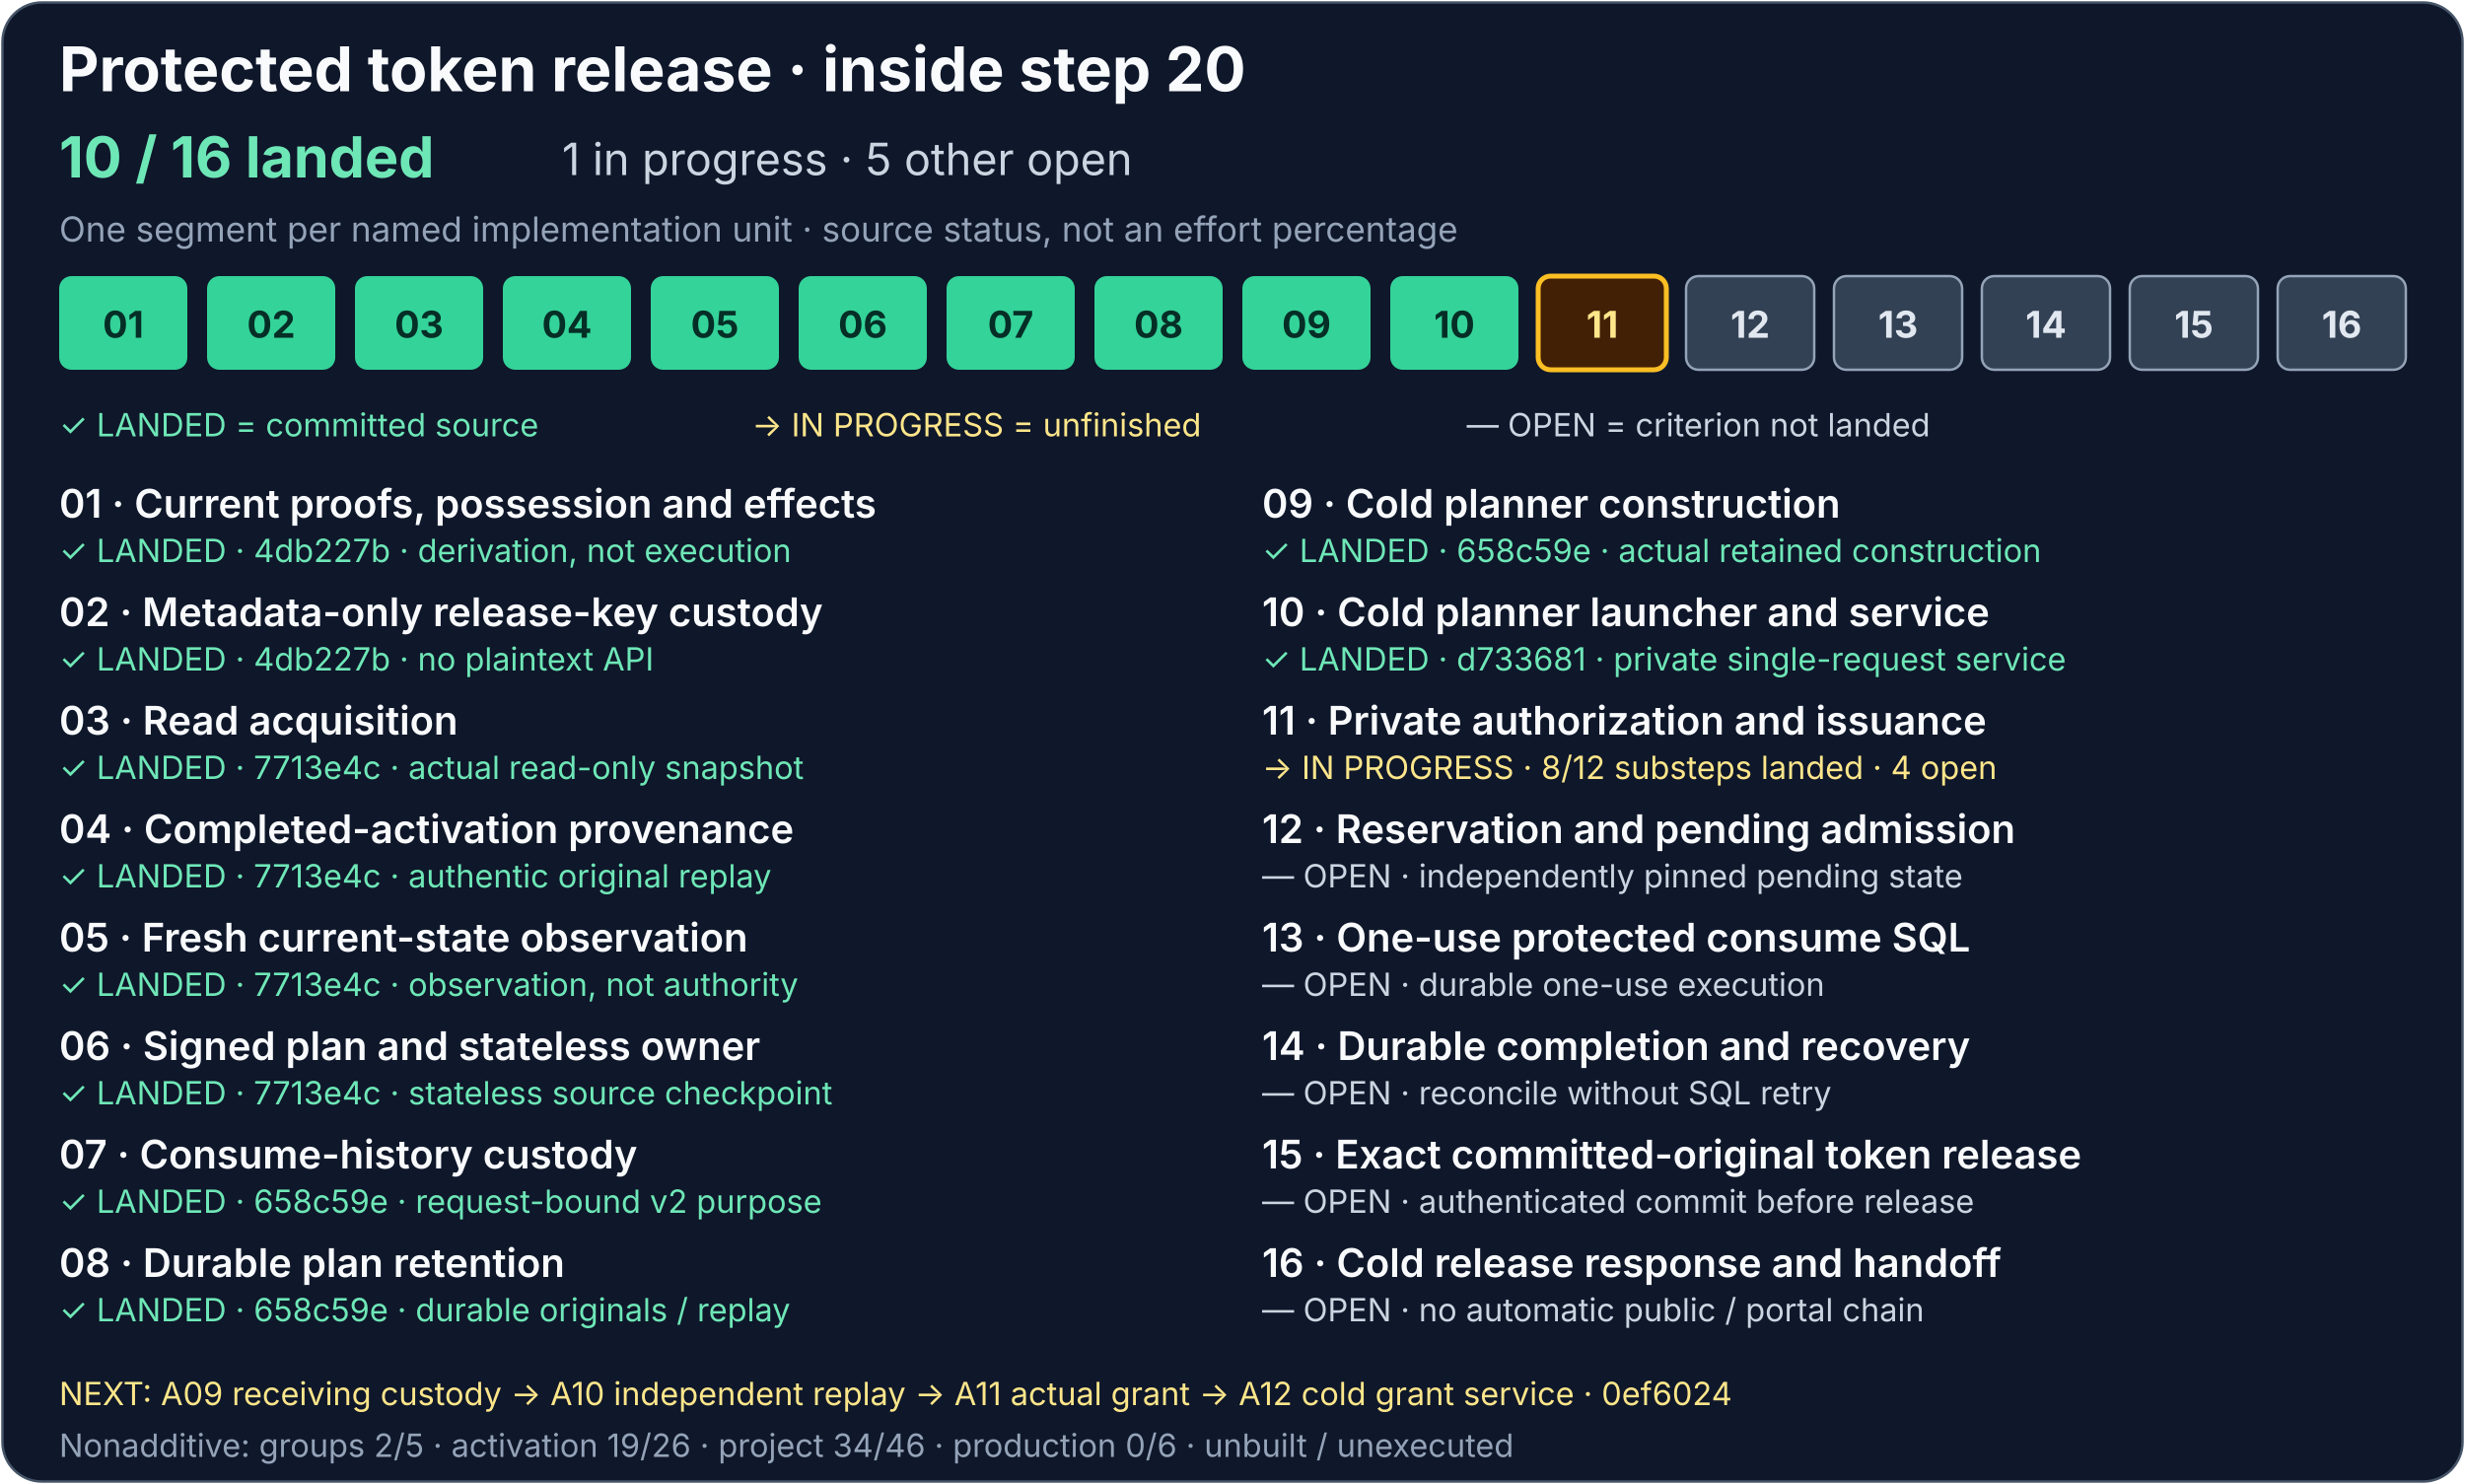
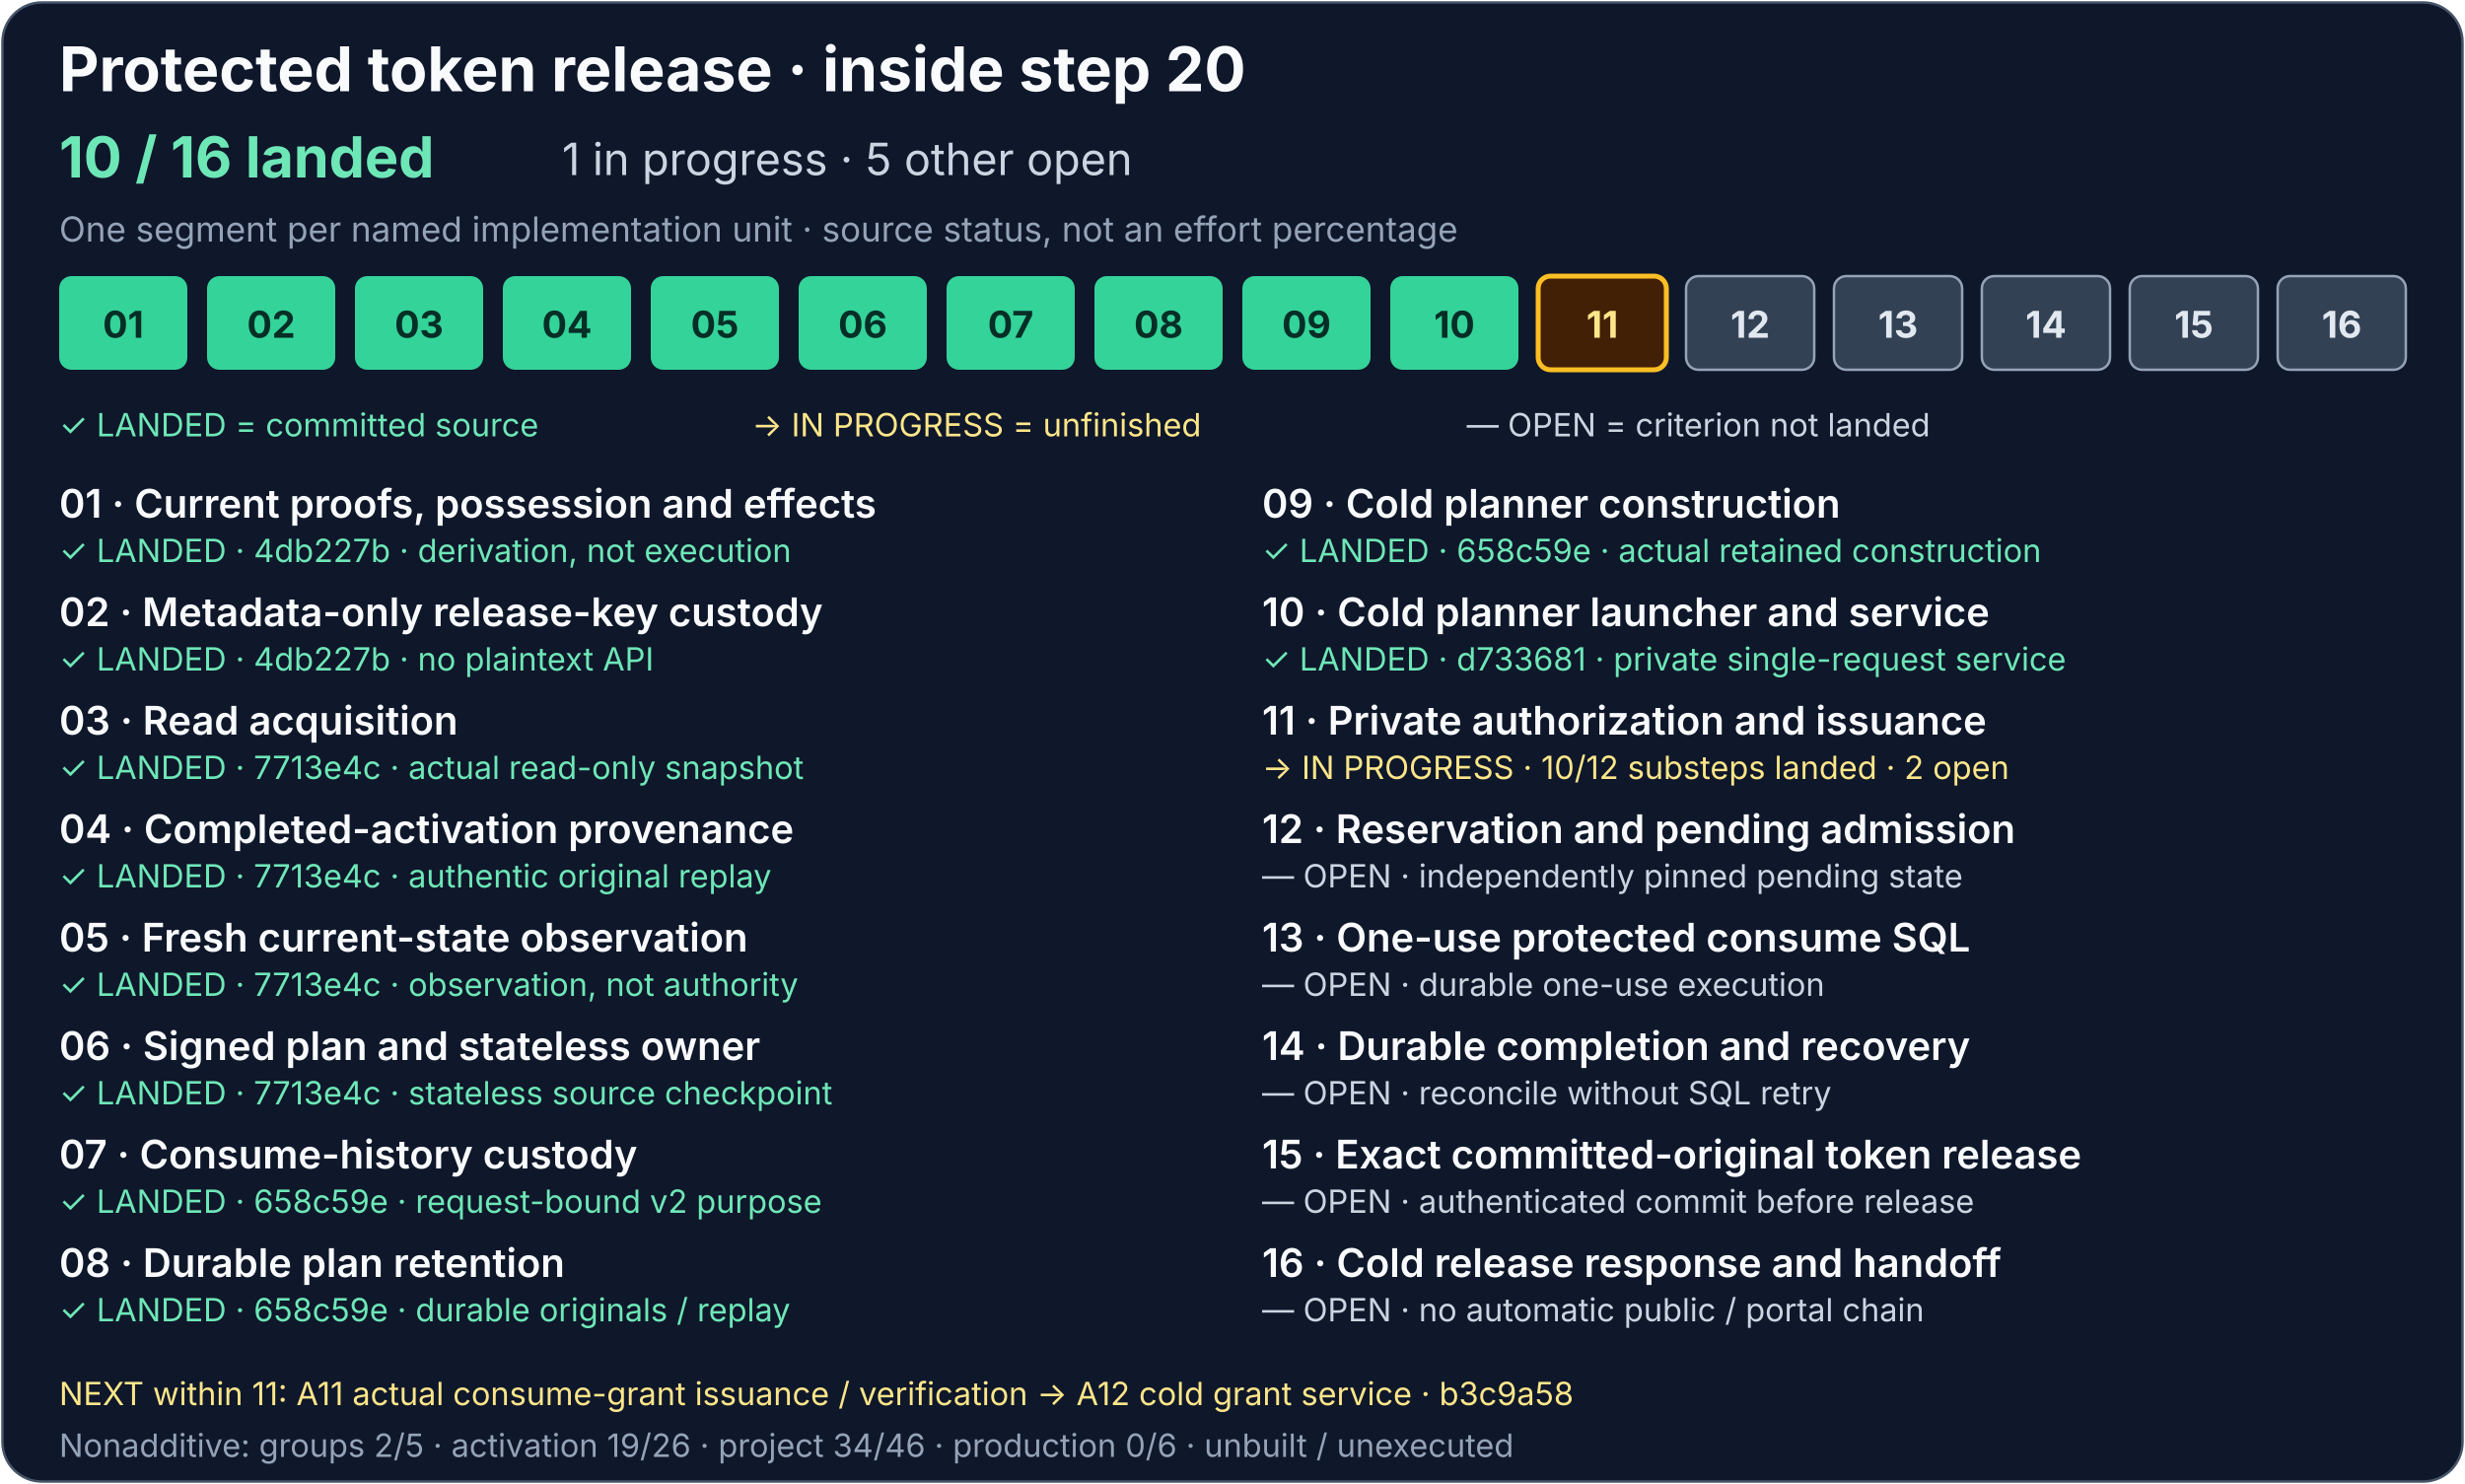
<svg xmlns="http://www.w3.org/2000/svg" width="1000" height="602" viewBox="0 0 1000 602" role="img" aria-labelledby="release-title release-description">
  <rect x="1" y="1" width="998" height="600" rx="16" fill="#0f172a" stroke="#475569" />
  <g font-family="system-ui, -apple-system, Segoe UI, sans-serif">
    <text x="24" y="37" fill="#f8fafc" font-size="25" font-weight="700">Protected token release · inside step 20</text>
    <text x="24" y="72" fill="#6ee7b7" font-size="23" font-weight="700">10 / 16 landed</text>
    <text x="228" y="71" fill="#cbd5e1" font-size="18">1 in progress · 5 other open</text>
    <text x="24" y="98" fill="#94a3b8" font-size="14">One segment per named implementation unit · source status, not an effort percentage</text>
    <g fill="#34d399">
      <rect x="24" y="112" width="52" height="38" rx="5" />
      <rect x="84" y="112" width="52" height="38" rx="5" />
      <rect x="144" y="112" width="52" height="38" rx="5" />
      <rect x="204" y="112" width="52" height="38" rx="5" />
      <rect x="264" y="112" width="52" height="38" rx="5" />
      <rect x="324" y="112" width="52" height="38" rx="5" />
    </g>
    <g fill="#34d399">
      <rect x="384" y="112" width="52" height="38" rx="5" />
      <rect x="444" y="112" width="52" height="38" rx="5" />
      <rect x="504" y="112" width="52" height="38" rx="5" />
      <rect x="564" y="112" width="52" height="38" rx="5" />
    </g>
    <g fill="#334155" stroke="#94a3b8">
      <rect x="624" y="112" width="52" height="38" rx="5" fill="#422006" stroke="#fbbf24" stroke-width="2" />
      <rect x="684" y="112" width="52" height="38" rx="5" />
      <rect x="744" y="112" width="52" height="38" rx="5" />
      <rect x="804" y="112" width="52" height="38" rx="5" />
      <rect x="864" y="112" width="52" height="38" rx="5" />
      <rect x="924" y="112" width="52" height="38" rx="5" />
    </g>
    <g font-size="15" font-weight="700" text-anchor="middle">
      <g fill="#052e26">
        <text x="50" y="137">01</text>
        <text x="110" y="137">02</text>
        <text x="170" y="137">03</text>
        <text x="230" y="137">04</text>
        <text x="290" y="137">05</text>
        <text x="350" y="137">06</text>
      </g>
      <g fill="#052e26">
        <text x="410" y="137">07</text>
        <text x="470" y="137">08</text>
        <text x="530" y="137">09</text>
        <text x="590" y="137">10</text>
      </g>
      <g fill="#e2e8f0">
        <text x="650" y="137" fill="#fde68a">11</text>
        <text x="710" y="137">12</text>
        <text x="770" y="137">13</text>
        <text x="830" y="137">14</text>
        <text x="890" y="137">15</text>
        <text x="950" y="137">16</text>
      </g>
    </g>
    <text x="24" y="177" fill="#6ee7b7" font-size="13">✓ LANDED = committed source</text>
    <text x="305" y="177" fill="#fde68a" font-size="13">→ IN PROGRESS = unfinished</text>
    <text x="595" y="177" fill="#cbd5e1" font-size="13">— OPEN = criterion not landed</text>
    <g fill="#f8fafc" font-size="16" font-weight="600">
      <text x="24" y="210">01 · Current proofs, possession and effects</text>
      <text x="24" y="254">02 · Metadata-only release-key custody</text>
      <text x="24" y="298">03 · Read acquisition</text>
      <text x="24" y="342">04 · Completed-activation provenance</text>
      <text x="24" y="386">05 · Fresh current-state observation</text>
      <text x="24" y="430">06 · Signed plan and stateless owner</text>
      <text x="24" y="474">07 · Consume-history custody</text>
      <text x="24" y="518">08 · Durable plan retention</text>
      <text x="512" y="210">09 · Cold planner construction</text>
      <text x="512" y="254">10 · Cold planner launcher and service</text>
      <text x="512" y="298">11 · Private authorization and issuance</text>
      <text x="512" y="342">12 · Reservation and pending admission</text>
      <text x="512" y="386">13 · One-use protected consume SQL</text>
      <text x="512" y="430">14 · Durable completion and recovery</text>
      <text x="512" y="474">15 · Exact committed-original token release</text>
      <text x="512" y="518">16 · Cold release response and handoff</text>
    </g>
    <g font-size="13">
      <g fill="#6ee7b7">
        <text x="24" y="228">✓ LANDED · 4db227b · derivation, not execution</text>
        <text x="24" y="272">✓ LANDED · 4db227b · no plaintext API</text>
        <text x="24" y="316">✓ LANDED · 7713e4c · actual read-only snapshot</text>
        <text x="24" y="360">✓ LANDED · 7713e4c · authentic original replay</text>
        <text x="24" y="404">✓ LANDED · 7713e4c · observation, not authority</text>
        <text x="24" y="448">✓ LANDED · 7713e4c · stateless source checkpoint</text>
      </g>
      <g fill="#6ee7b7">
        <text x="24" y="492">✓ LANDED · 658c59e · request-bound v2 purpose</text>
        <text x="24" y="536">✓ LANDED · 658c59e · durable originals / replay</text>
        <text x="512" y="228">✓ LANDED · 658c59e · actual retained construction</text>
        <text x="512" y="272">✓ LANDED · d733681 · private single-request service</text>
      </g>
      <g fill="#cbd5e1">
-         <text x="512" y="316" fill="#fde68a">→ IN PROGRESS · 8/12 substeps landed · 4 open</text>
+         <text x="512" y="316" fill="#fde68a">→ IN PROGRESS · 10/12 substeps landed · 2 open</text>
        <text x="512" y="360">— OPEN · independently pinned pending state</text>
        <text x="512" y="404">— OPEN · durable one-use execution</text>
        <text x="512" y="448">— OPEN · reconcile without SQL retry</text>
        <text x="512" y="492">— OPEN · authenticated commit before release</text>
        <text x="512" y="536">— OPEN · no automatic public / portal chain</text>
      </g>
    </g>
-     <text x="24" y="570" fill="#fde68a" font-size="13">NEXT: A09 receiving custody → A10 independent replay → A11 actual grant → A12 cold grant service · 0ef6024</text>
+     <text x="24" y="570" fill="#fde68a" font-size="13">NEXT within 11: A11 actual consume-grant issuance / verification → A12 cold grant service · b3c9a58</text>
    <text x="24" y="591" fill="#94a3b8" font-size="13">Nonadditive: groups 2/5 · activation 19/26 · project 34/46 · production 0/6 · unbuilt / unexecuted</text>
  </g>
</svg>
